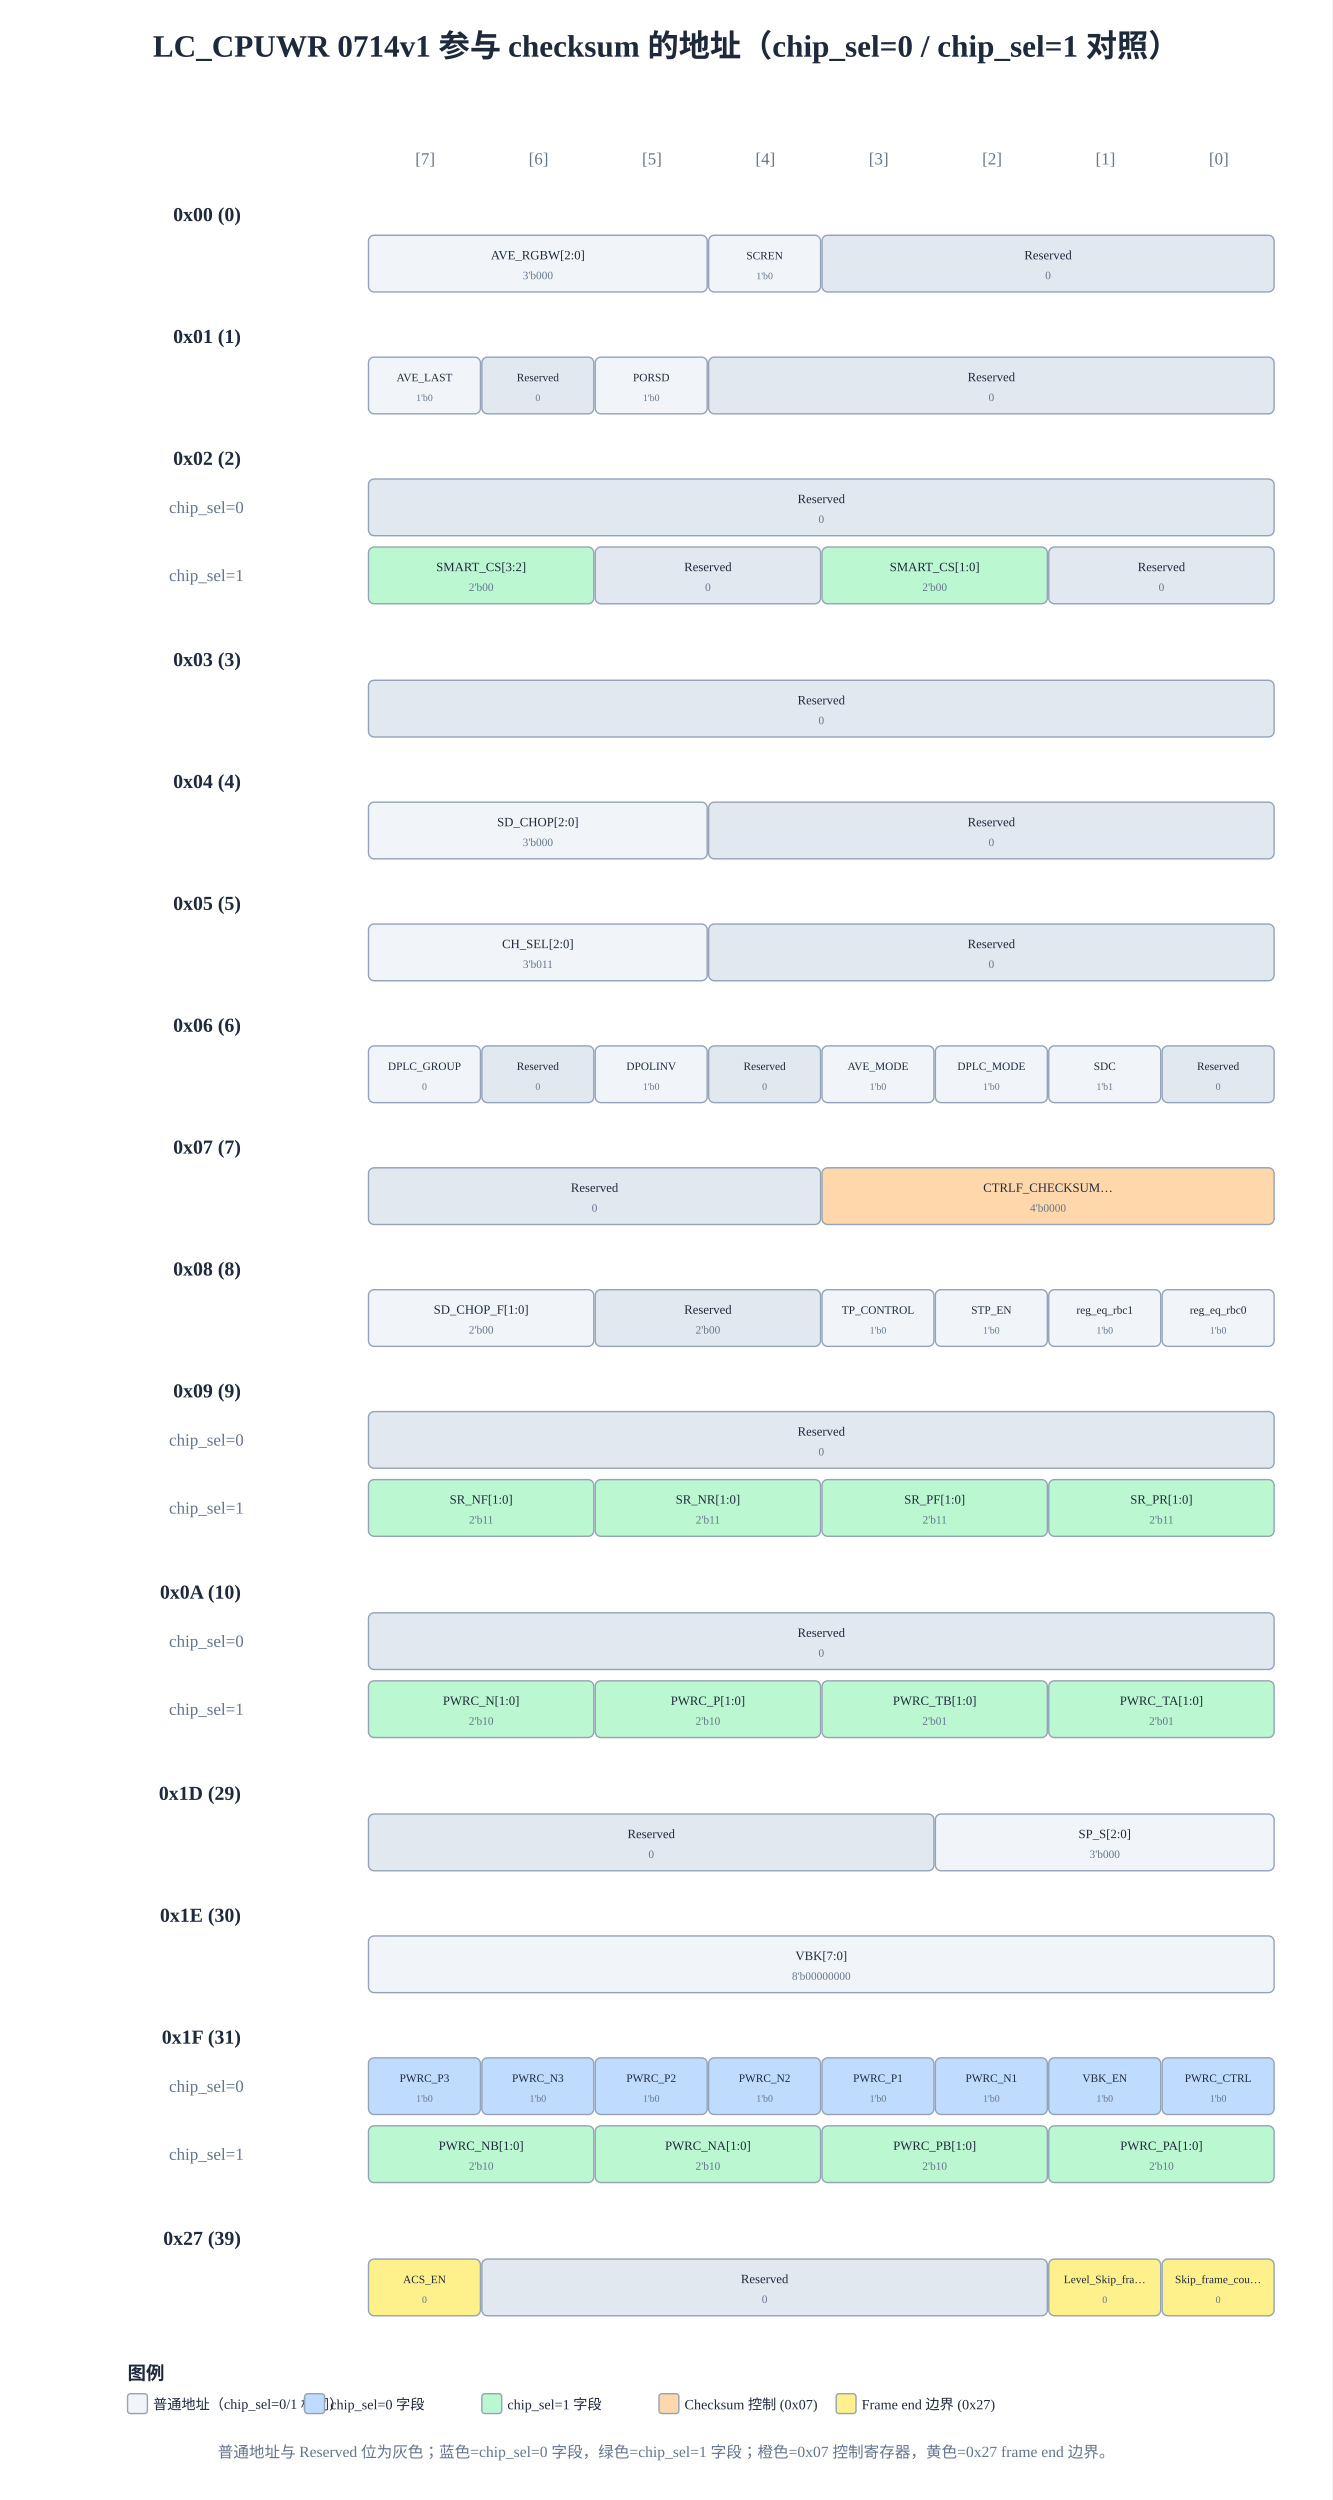
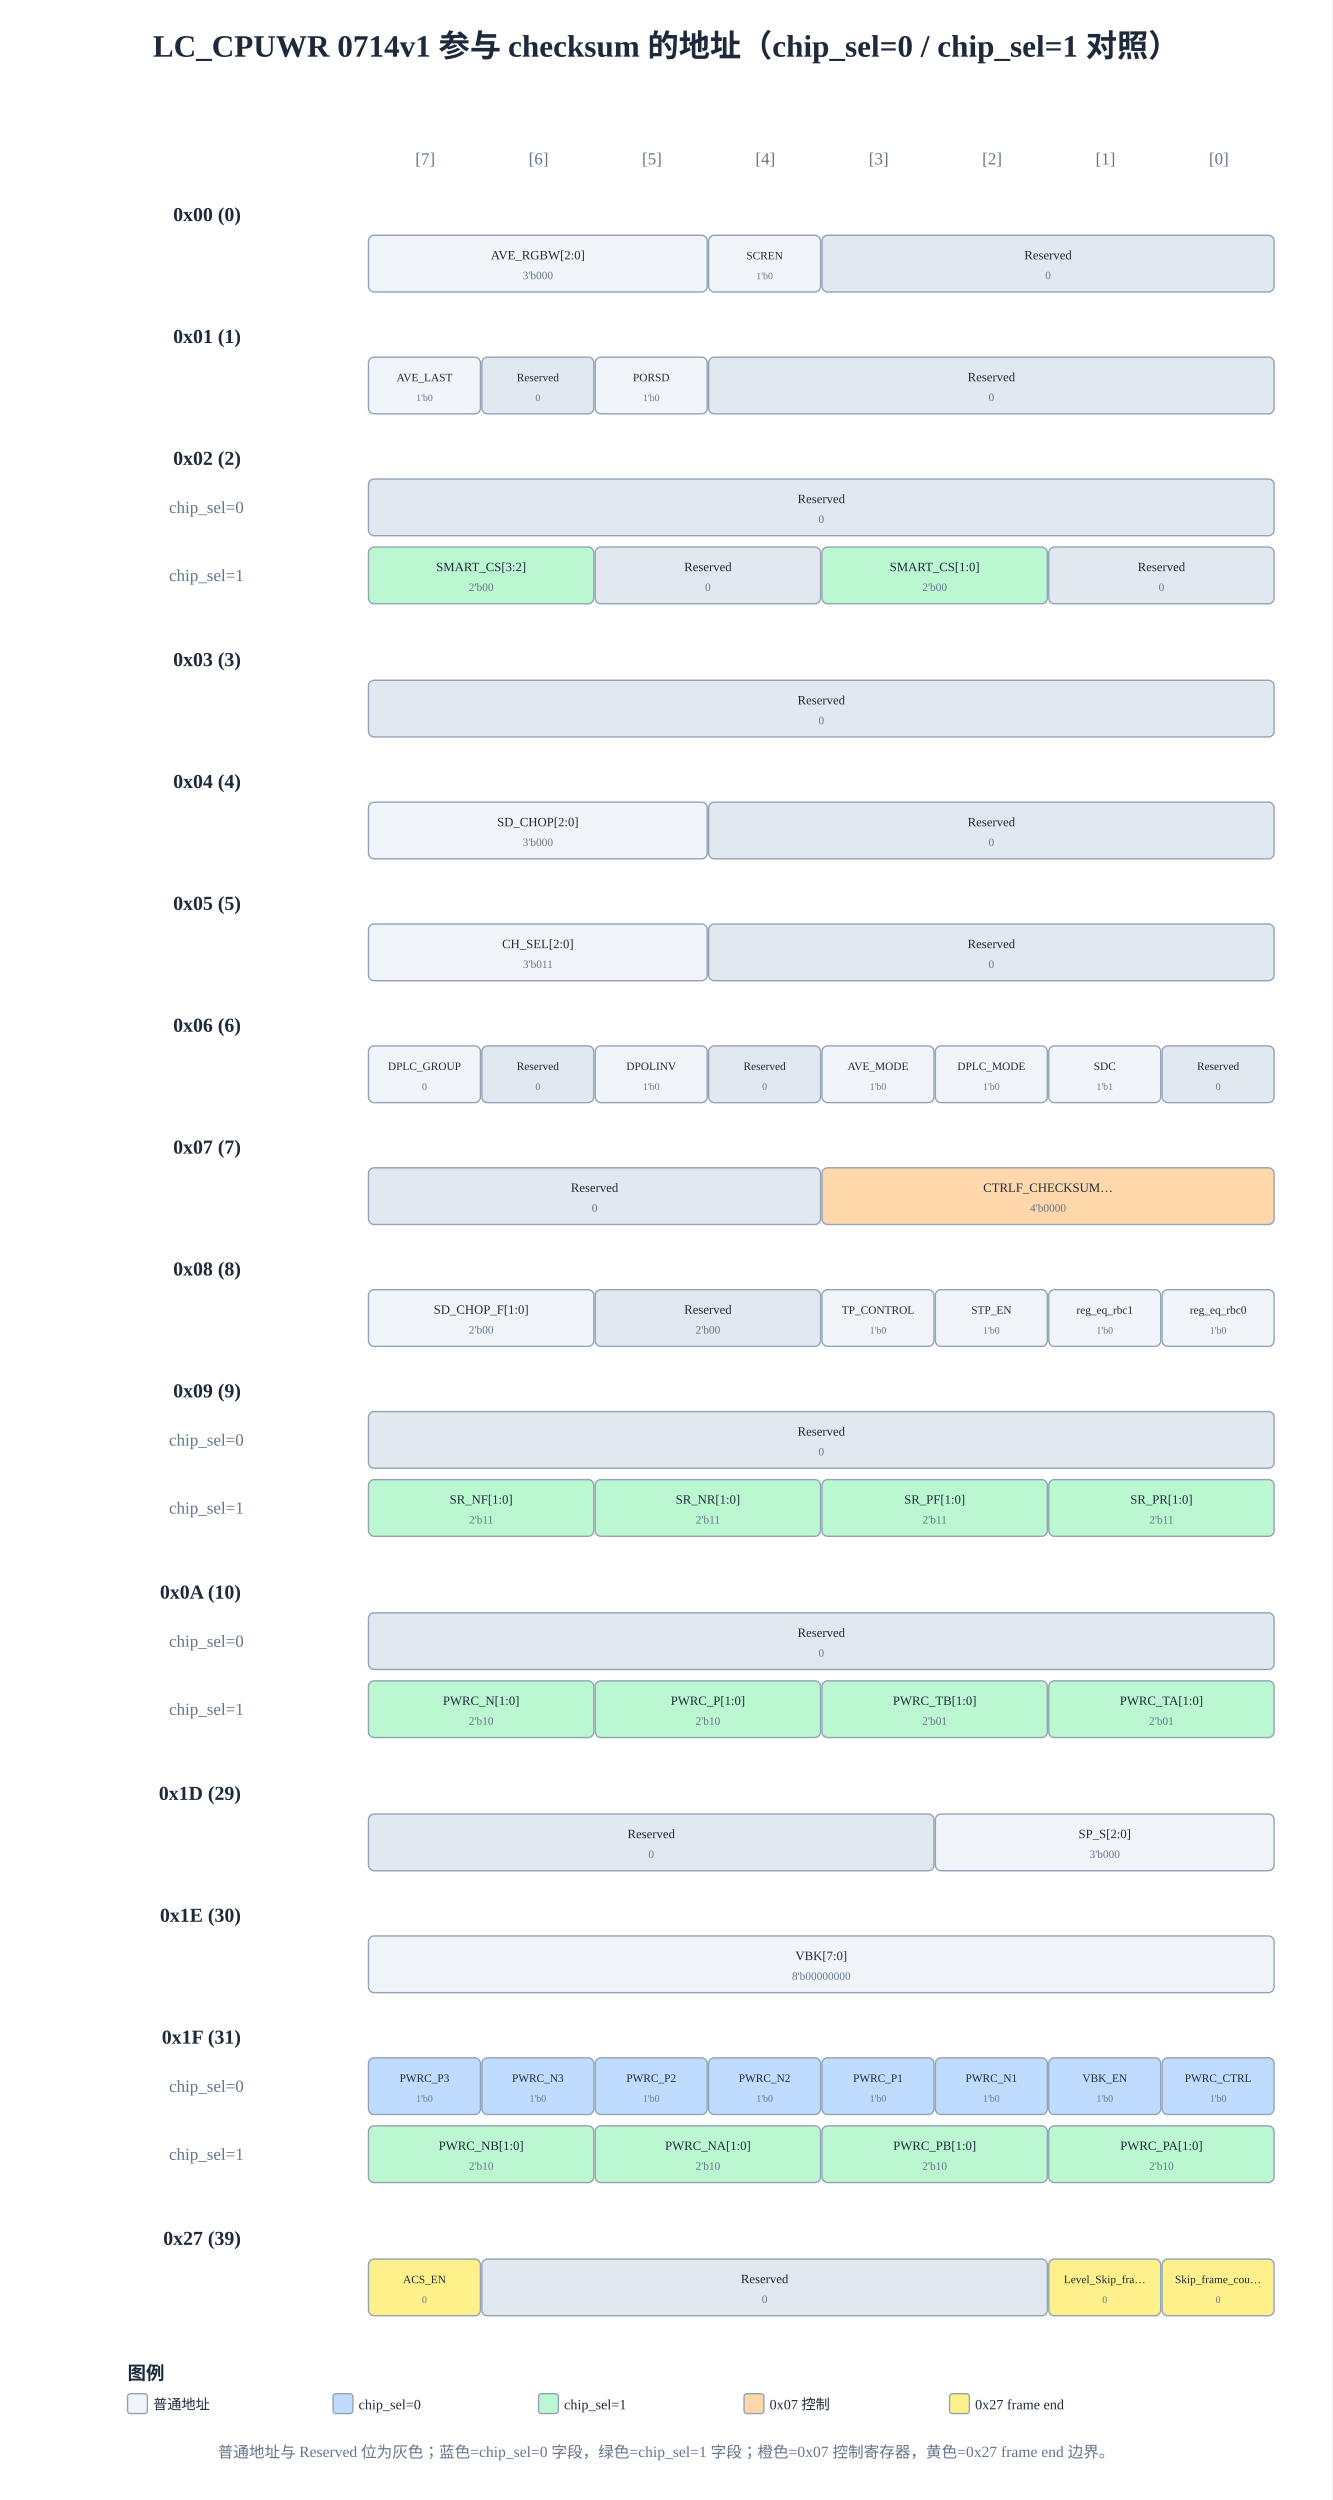
<svg xmlns="http://www.w3.org/2000/svg" width="940" height="1764" viewBox="0 0 940 1764" style="background:#ffffff">
  <rect width="940" height="1764" fill="#ffffff" />
  <text x="470.0" y="40" text-anchor="middle" font-size="22" font-weight="bold" fill="#1e293b">LC_CPUWR 0714v1 参与 checksum 的地址（chip_sel=0 / chip_sel=1 对照）</text>
  <text x="300.0" y="116" text-anchor="middle" font-size="12" fill="#64748b">[7]</text>
  <text x="380.0" y="116" text-anchor="middle" font-size="12" fill="#64748b">[6]</text>
  <text x="460.0" y="116" text-anchor="middle" font-size="12" fill="#64748b">[5]</text>
  <text x="540.0" y="116" text-anchor="middle" font-size="12" fill="#64748b">[4]</text>
  <text x="620.0" y="116" text-anchor="middle" font-size="12" fill="#64748b">[3]</text>
  <text x="700.0" y="116" text-anchor="middle" font-size="12" fill="#64748b">[2]</text>
  <text x="780.0" y="116" text-anchor="middle" font-size="12" fill="#64748b">[1]</text>
  <text x="860.0" y="116" text-anchor="middle" font-size="12" fill="#64748b">[0]</text>
  <text x="170" y="156" text-anchor="end" font-size="14" font-weight="600" fill="#1e293b">0x00 (0)</text>
  <rect x="260" y="166" width="239" height="40" fill="#f1f5f9" stroke="#94a3b8" stroke-width="1" rx="4" />
  <text x="379.5" y="183.0" text-anchor="middle" font-size="9" font-weight="500" fill="#1e293b">AVE_RGBW[2:0]</text>
  <text x="379.5" y="197.0" text-anchor="middle" font-size="8" fill="#64748b">3'b000</text>
  <rect x="500" y="166" width="79" height="40" fill="#f1f5f9" stroke="#94a3b8" stroke-width="1" rx="4" />
  <text x="539.5" y="183.0" text-anchor="middle" font-size="8" font-weight="500" fill="#1e293b">SCREN</text>
  <text x="539.5" y="197.0" text-anchor="middle" font-size="7" fill="#64748b">1'b0</text>
  <rect x="580" y="166" width="319" height="40" fill="#e2e8f0" stroke="#94a3b8" stroke-width="1" rx="4" />
  <text x="739.5" y="183.0" text-anchor="middle" font-size="9" font-weight="500" fill="#1e293b">Reserved</text>
  <text x="739.5" y="197.0" text-anchor="middle" font-size="8" fill="#64748b">0</text>
  <text x="170" y="242" text-anchor="end" font-size="14" font-weight="600" fill="#1e293b">0x01 (1)</text>
  <rect x="260" y="252" width="79" height="40" fill="#f1f5f9" stroke="#94a3b8" stroke-width="1" rx="4" />
  <text x="299.5" y="269.0" text-anchor="middle" font-size="8" font-weight="500" fill="#1e293b">AVE_LAST</text>
  <text x="299.5" y="283.0" text-anchor="middle" font-size="7" fill="#64748b">1'b0</text>
  <rect x="340" y="252" width="79" height="40" fill="#e2e8f0" stroke="#94a3b8" stroke-width="1" rx="4" />
  <text x="379.5" y="269.0" text-anchor="middle" font-size="8" font-weight="500" fill="#1e293b">Reserved</text>
  <text x="379.5" y="283.0" text-anchor="middle" font-size="7" fill="#64748b">0</text>
  <rect x="420" y="252" width="79" height="40" fill="#f1f5f9" stroke="#94a3b8" stroke-width="1" rx="4" />
  <text x="459.5" y="269.0" text-anchor="middle" font-size="8" font-weight="500" fill="#1e293b">PORSD</text>
  <text x="459.5" y="283.0" text-anchor="middle" font-size="7" fill="#64748b">1'b0</text>
  <rect x="500" y="252" width="399" height="40" fill="#e2e8f0" stroke="#94a3b8" stroke-width="1" rx="4" />
  <text x="699.5" y="269.0" text-anchor="middle" font-size="9" font-weight="500" fill="#1e293b">Reserved</text>
  <text x="699.5" y="283.0" text-anchor="middle" font-size="8" fill="#64748b">0</text>
  <text x="170" y="328" text-anchor="end" font-size="14" font-weight="600" fill="#1e293b">0x02 (2)</text>
  <text x="172" y="362.0" text-anchor="end" font-size="12" fill="#64748b">chip_sel=0</text>
  <rect x="260" y="338" width="639" height="40" fill="#e2e8f0" stroke="#94a3b8" stroke-width="1" rx="4" />
  <text x="579.5" y="355.0" text-anchor="middle" font-size="9" font-weight="500" fill="#1e293b">Reserved</text>
  <text x="579.5" y="369.0" text-anchor="middle" font-size="8" fill="#64748b">0</text>
  <text x="172" y="410.0" text-anchor="end" font-size="12" fill="#64748b">chip_sel=1</text>
  <rect x="260" y="386" width="159" height="40" fill="#bbf7d0" stroke="#94a3b8" stroke-width="1" rx="4" />
  <text x="339.5" y="403.0" text-anchor="middle" font-size="9" font-weight="500" fill="#1e293b">SMART_CS[3:2]</text>
  <text x="339.5" y="417.0" text-anchor="middle" font-size="8" fill="#64748b">2'b00</text>
  <rect x="420" y="386" width="159" height="40" fill="#e2e8f0" stroke="#94a3b8" stroke-width="1" rx="4" />
  <text x="499.5" y="403.0" text-anchor="middle" font-size="9" font-weight="500" fill="#1e293b">Reserved</text>
  <text x="499.5" y="417.0" text-anchor="middle" font-size="8" fill="#64748b">0</text>
  <rect x="580" y="386" width="159" height="40" fill="#bbf7d0" stroke="#94a3b8" stroke-width="1" rx="4" />
  <text x="659.5" y="403.0" text-anchor="middle" font-size="9" font-weight="500" fill="#1e293b">SMART_CS[1:0]</text>
  <text x="659.5" y="417.0" text-anchor="middle" font-size="8" fill="#64748b">2'b00</text>
  <rect x="740" y="386" width="159" height="40" fill="#e2e8f0" stroke="#94a3b8" stroke-width="1" rx="4" />
  <text x="819.5" y="403.0" text-anchor="middle" font-size="9" font-weight="500" fill="#1e293b">Reserved</text>
  <text x="819.5" y="417.0" text-anchor="middle" font-size="8" fill="#64748b">0</text>
  <text x="170" y="470" text-anchor="end" font-size="14" font-weight="600" fill="#1e293b">0x03 (3)</text>
  <rect x="260" y="480" width="639" height="40" fill="#e2e8f0" stroke="#94a3b8" stroke-width="1" rx="4" />
  <text x="579.5" y="497.0" text-anchor="middle" font-size="9" font-weight="500" fill="#1e293b">Reserved</text>
  <text x="579.5" y="511.0" text-anchor="middle" font-size="8" fill="#64748b">0</text>
  <text x="170" y="556" text-anchor="end" font-size="14" font-weight="600" fill="#1e293b">0x04 (4)</text>
  <rect x="260" y="566" width="239" height="40" fill="#f1f5f9" stroke="#94a3b8" stroke-width="1" rx="4" />
  <text x="379.5" y="583.0" text-anchor="middle" font-size="9" font-weight="500" fill="#1e293b">SD_CHOP[2:0]</text>
  <text x="379.5" y="597.0" text-anchor="middle" font-size="8" fill="#64748b">3'b000</text>
  <rect x="500" y="566" width="399" height="40" fill="#e2e8f0" stroke="#94a3b8" stroke-width="1" rx="4" />
  <text x="699.5" y="583.0" text-anchor="middle" font-size="9" font-weight="500" fill="#1e293b">Reserved</text>
  <text x="699.5" y="597.0" text-anchor="middle" font-size="8" fill="#64748b">0</text>
  <text x="170" y="642" text-anchor="end" font-size="14" font-weight="600" fill="#1e293b">0x05 (5)</text>
  <rect x="260" y="652" width="239" height="40" fill="#f1f5f9" stroke="#94a3b8" stroke-width="1" rx="4" />
  <text x="379.5" y="669.0" text-anchor="middle" font-size="9" font-weight="500" fill="#1e293b">CH_SEL[2:0]</text>
  <text x="379.5" y="683.0" text-anchor="middle" font-size="8" fill="#64748b">3'b011</text>
  <rect x="500" y="652" width="399" height="40" fill="#e2e8f0" stroke="#94a3b8" stroke-width="1" rx="4" />
  <text x="699.5" y="669.0" text-anchor="middle" font-size="9" font-weight="500" fill="#1e293b">Reserved</text>
  <text x="699.5" y="683.0" text-anchor="middle" font-size="8" fill="#64748b">0</text>
  <text x="170" y="728" text-anchor="end" font-size="14" font-weight="600" fill="#1e293b">0x06 (6)</text>
  <rect x="260" y="738" width="79" height="40" fill="#f1f5f9" stroke="#94a3b8" stroke-width="1" rx="4" />
  <text x="299.5" y="755.0" text-anchor="middle" font-size="8" font-weight="500" fill="#1e293b">DPLC_GROUP</text>
  <text x="299.5" y="769.0" text-anchor="middle" font-size="7" fill="#64748b">0</text>
  <rect x="340" y="738" width="79" height="40" fill="#e2e8f0" stroke="#94a3b8" stroke-width="1" rx="4" />
  <text x="379.5" y="755.0" text-anchor="middle" font-size="8" font-weight="500" fill="#1e293b">Reserved</text>
  <text x="379.5" y="769.0" text-anchor="middle" font-size="7" fill="#64748b">0</text>
  <rect x="420" y="738" width="79" height="40" fill="#f1f5f9" stroke="#94a3b8" stroke-width="1" rx="4" />
  <text x="459.5" y="755.0" text-anchor="middle" font-size="8" font-weight="500" fill="#1e293b">DPOLINV</text>
  <text x="459.5" y="769.0" text-anchor="middle" font-size="7" fill="#64748b">1'b0</text>
  <rect x="500" y="738" width="79" height="40" fill="#e2e8f0" stroke="#94a3b8" stroke-width="1" rx="4" />
  <text x="539.5" y="755.0" text-anchor="middle" font-size="8" font-weight="500" fill="#1e293b">Reserved</text>
  <text x="539.5" y="769.0" text-anchor="middle" font-size="7" fill="#64748b">0</text>
  <rect x="580" y="738" width="79" height="40" fill="#f1f5f9" stroke="#94a3b8" stroke-width="1" rx="4" />
  <text x="619.5" y="755.0" text-anchor="middle" font-size="8" font-weight="500" fill="#1e293b">AVE_MODE</text>
  <text x="619.5" y="769.0" text-anchor="middle" font-size="7" fill="#64748b">1'b0</text>
  <rect x="660" y="738" width="79" height="40" fill="#f1f5f9" stroke="#94a3b8" stroke-width="1" rx="4" />
  <text x="699.5" y="755.0" text-anchor="middle" font-size="8" font-weight="500" fill="#1e293b">DPLC_MODE</text>
  <text x="699.5" y="769.0" text-anchor="middle" font-size="7" fill="#64748b">1'b0</text>
  <rect x="740" y="738" width="79" height="40" fill="#f1f5f9" stroke="#94a3b8" stroke-width="1" rx="4" />
  <text x="779.5" y="755.0" text-anchor="middle" font-size="8" font-weight="500" fill="#1e293b">SDC</text>
  <text x="779.5" y="769.0" text-anchor="middle" font-size="7" fill="#64748b">1'b1</text>
  <rect x="820" y="738" width="79" height="40" fill="#e2e8f0" stroke="#94a3b8" stroke-width="1" rx="4" />
  <text x="859.5" y="755.0" text-anchor="middle" font-size="8" font-weight="500" fill="#1e293b">Reserved</text>
  <text x="859.5" y="769.0" text-anchor="middle" font-size="7" fill="#64748b">0</text>
  <text x="170" y="814" text-anchor="end" font-size="14" font-weight="600" fill="#1e293b">0x07 (7)</text>
  <rect x="260" y="824" width="319" height="40" fill="#e2e8f0" stroke="#94a3b8" stroke-width="1" rx="4" />
  <text x="419.5" y="841.0" text-anchor="middle" font-size="9" font-weight="500" fill="#1e293b">Reserved</text>
  <text x="419.5" y="855.0" text-anchor="middle" font-size="8" fill="#64748b">0</text>
  <rect x="580" y="824" width="319" height="40" fill="#fed7aa" stroke="#94a3b8" stroke-width="1" rx="4" />
  <text x="739.5" y="841.0" text-anchor="middle" font-size="9" font-weight="500" fill="#1e293b">CTRLF_CHECKSUM…</text>
  <text x="739.5" y="855.0" text-anchor="middle" font-size="8" fill="#64748b">4'b0000</text>
  <text x="170" y="900" text-anchor="end" font-size="14" font-weight="600" fill="#1e293b">0x08 (8)</text>
  <rect x="260" y="910" width="159" height="40" fill="#f1f5f9" stroke="#94a3b8" stroke-width="1" rx="4" />
  <text x="339.5" y="927.0" text-anchor="middle" font-size="9" font-weight="500" fill="#1e293b">SD_CHOP_F[1:0]</text>
  <text x="339.5" y="941.0" text-anchor="middle" font-size="8" fill="#64748b">2'b00</text>
  <rect x="420" y="910" width="159" height="40" fill="#e2e8f0" stroke="#94a3b8" stroke-width="1" rx="4" />
  <text x="499.5" y="927.0" text-anchor="middle" font-size="9" font-weight="500" fill="#1e293b">Reserved</text>
  <text x="499.5" y="941.0" text-anchor="middle" font-size="8" fill="#64748b">2'b00</text>
  <rect x="580" y="910" width="79" height="40" fill="#f1f5f9" stroke="#94a3b8" stroke-width="1" rx="4" />
  <text x="619.5" y="927.0" text-anchor="middle" font-size="8" font-weight="500" fill="#1e293b">TP_CONTROL</text>
  <text x="619.5" y="941.0" text-anchor="middle" font-size="7" fill="#64748b">1'b0</text>
  <rect x="660" y="910" width="79" height="40" fill="#f1f5f9" stroke="#94a3b8" stroke-width="1" rx="4" />
  <text x="699.5" y="927.0" text-anchor="middle" font-size="8" font-weight="500" fill="#1e293b">STP_EN</text>
  <text x="699.5" y="941.0" text-anchor="middle" font-size="7" fill="#64748b">1'b0</text>
  <rect x="740" y="910" width="79" height="40" fill="#f1f5f9" stroke="#94a3b8" stroke-width="1" rx="4" />
  <text x="779.5" y="927.0" text-anchor="middle" font-size="8" font-weight="500" fill="#1e293b">reg_eq_rbc1</text>
  <text x="779.5" y="941.0" text-anchor="middle" font-size="7" fill="#64748b">1'b0</text>
  <rect x="820" y="910" width="79" height="40" fill="#f1f5f9" stroke="#94a3b8" stroke-width="1" rx="4" />
  <text x="859.5" y="927.0" text-anchor="middle" font-size="8" font-weight="500" fill="#1e293b">reg_eq_rbc0</text>
  <text x="859.5" y="941.0" text-anchor="middle" font-size="7" fill="#64748b">1'b0</text>
  <text x="170" y="986" text-anchor="end" font-size="14" font-weight="600" fill="#1e293b">0x09 (9)</text>
  <text x="172" y="1020.0" text-anchor="end" font-size="12" fill="#64748b">chip_sel=0</text>
  <rect x="260" y="996" width="639" height="40" fill="#e2e8f0" stroke="#94a3b8" stroke-width="1" rx="4" />
  <text x="579.5" y="1013.0" text-anchor="middle" font-size="9" font-weight="500" fill="#1e293b">Reserved</text>
  <text x="579.5" y="1027.0" text-anchor="middle" font-size="8" fill="#64748b">0</text>
  <text x="172" y="1068.0" text-anchor="end" font-size="12" fill="#64748b">chip_sel=1</text>
  <rect x="260" y="1044" width="159" height="40" fill="#bbf7d0" stroke="#94a3b8" stroke-width="1" rx="4" />
  <text x="339.5" y="1061.0" text-anchor="middle" font-size="9" font-weight="500" fill="#1e293b">SR_NF[1:0]</text>
  <text x="339.5" y="1075.0" text-anchor="middle" font-size="8" fill="#64748b">2'b11</text>
  <rect x="420" y="1044" width="159" height="40" fill="#bbf7d0" stroke="#94a3b8" stroke-width="1" rx="4" />
  <text x="499.5" y="1061.0" text-anchor="middle" font-size="9" font-weight="500" fill="#1e293b">SR_NR[1:0]</text>
  <text x="499.5" y="1075.0" text-anchor="middle" font-size="8" fill="#64748b">2'b11</text>
  <rect x="580" y="1044" width="159" height="40" fill="#bbf7d0" stroke="#94a3b8" stroke-width="1" rx="4" />
  <text x="659.5" y="1061.0" text-anchor="middle" font-size="9" font-weight="500" fill="#1e293b">SR_PF[1:0]</text>
  <text x="659.5" y="1075.0" text-anchor="middle" font-size="8" fill="#64748b">2'b11</text>
  <rect x="740" y="1044" width="159" height="40" fill="#bbf7d0" stroke="#94a3b8" stroke-width="1" rx="4" />
  <text x="819.5" y="1061.0" text-anchor="middle" font-size="9" font-weight="500" fill="#1e293b">SR_PR[1:0]</text>
  <text x="819.5" y="1075.0" text-anchor="middle" font-size="8" fill="#64748b">2'b11</text>
  <text x="170" y="1128" text-anchor="end" font-size="14" font-weight="600" fill="#1e293b">0x0A (10)</text>
  <text x="172" y="1162.0" text-anchor="end" font-size="12" fill="#64748b">chip_sel=0</text>
  <rect x="260" y="1138" width="639" height="40" fill="#e2e8f0" stroke="#94a3b8" stroke-width="1" rx="4" />
  <text x="579.5" y="1155.0" text-anchor="middle" font-size="9" font-weight="500" fill="#1e293b">Reserved</text>
  <text x="579.5" y="1169.0" text-anchor="middle" font-size="8" fill="#64748b">0</text>
  <text x="172" y="1210.0" text-anchor="end" font-size="12" fill="#64748b">chip_sel=1</text>
  <rect x="260" y="1186" width="159" height="40" fill="#bbf7d0" stroke="#94a3b8" stroke-width="1" rx="4" />
  <text x="339.5" y="1203.0" text-anchor="middle" font-size="9" font-weight="500" fill="#1e293b">PWRC_N[1:0]</text>
  <text x="339.5" y="1217.0" text-anchor="middle" font-size="8" fill="#64748b">2'b10</text>
  <rect x="420" y="1186" width="159" height="40" fill="#bbf7d0" stroke="#94a3b8" stroke-width="1" rx="4" />
  <text x="499.5" y="1203.0" text-anchor="middle" font-size="9" font-weight="500" fill="#1e293b">PWRC_P[1:0]</text>
  <text x="499.5" y="1217.0" text-anchor="middle" font-size="8" fill="#64748b">2'b10</text>
  <rect x="580" y="1186" width="159" height="40" fill="#bbf7d0" stroke="#94a3b8" stroke-width="1" rx="4" />
  <text x="659.5" y="1203.0" text-anchor="middle" font-size="9" font-weight="500" fill="#1e293b">PWRC_TB[1:0]</text>
  <text x="659.5" y="1217.0" text-anchor="middle" font-size="8" fill="#64748b">2'b01</text>
  <rect x="740" y="1186" width="159" height="40" fill="#bbf7d0" stroke="#94a3b8" stroke-width="1" rx="4" />
  <text x="819.5" y="1203.0" text-anchor="middle" font-size="9" font-weight="500" fill="#1e293b">PWRC_TA[1:0]</text>
  <text x="819.5" y="1217.0" text-anchor="middle" font-size="8" fill="#64748b">2'b01</text>
  <text x="170" y="1270" text-anchor="end" font-size="14" font-weight="600" fill="#1e293b">0x1D (29)</text>
  <rect x="260" y="1280" width="399" height="40" fill="#e2e8f0" stroke="#94a3b8" stroke-width="1" rx="4" />
  <text x="459.5" y="1297.0" text-anchor="middle" font-size="9" font-weight="500" fill="#1e293b">Reserved</text>
  <text x="459.5" y="1311.0" text-anchor="middle" font-size="8" fill="#64748b">0</text>
  <rect x="660" y="1280" width="239" height="40" fill="#f1f5f9" stroke="#94a3b8" stroke-width="1" rx="4" />
  <text x="779.5" y="1297.0" text-anchor="middle" font-size="9" font-weight="500" fill="#1e293b">SP_S[2:0]</text>
  <text x="779.5" y="1311.0" text-anchor="middle" font-size="8" fill="#64748b">3'b000</text>
  <text x="170" y="1356" text-anchor="end" font-size="14" font-weight="600" fill="#1e293b">0x1E (30)</text>
  <rect x="260" y="1366" width="639" height="40" fill="#f1f5f9" stroke="#94a3b8" stroke-width="1" rx="4" />
  <text x="579.5" y="1383.0" text-anchor="middle" font-size="9" font-weight="500" fill="#1e293b">VBK[7:0]</text>
  <text x="579.5" y="1397.0" text-anchor="middle" font-size="8" fill="#64748b">8'b00000000</text>
  <text x="170" y="1442" text-anchor="end" font-size="14" font-weight="600" fill="#1e293b">0x1F (31)</text>
  <text x="172" y="1476.0" text-anchor="end" font-size="12" fill="#64748b">chip_sel=0</text>
  <rect x="260" y="1452" width="79" height="40" fill="#bfdbfe" stroke="#94a3b8" stroke-width="1" rx="4" />
  <text x="299.5" y="1469.0" text-anchor="middle" font-size="8" font-weight="500" fill="#1e293b">PWRC_P3</text>
  <text x="299.5" y="1483.0" text-anchor="middle" font-size="7" fill="#64748b">1'b0</text>
  <rect x="340" y="1452" width="79" height="40" fill="#bfdbfe" stroke="#94a3b8" stroke-width="1" rx="4" />
  <text x="379.5" y="1469.0" text-anchor="middle" font-size="8" font-weight="500" fill="#1e293b">PWRC_N3</text>
  <text x="379.5" y="1483.0" text-anchor="middle" font-size="7" fill="#64748b">1'b0</text>
  <rect x="420" y="1452" width="79" height="40" fill="#bfdbfe" stroke="#94a3b8" stroke-width="1" rx="4" />
  <text x="459.5" y="1469.0" text-anchor="middle" font-size="8" font-weight="500" fill="#1e293b">PWRC_P2</text>
  <text x="459.5" y="1483.0" text-anchor="middle" font-size="7" fill="#64748b">1'b0</text>
  <rect x="500" y="1452" width="79" height="40" fill="#bfdbfe" stroke="#94a3b8" stroke-width="1" rx="4" />
  <text x="539.5" y="1469.0" text-anchor="middle" font-size="8" font-weight="500" fill="#1e293b">PWRC_N2</text>
  <text x="539.5" y="1483.0" text-anchor="middle" font-size="7" fill="#64748b">1'b0</text>
  <rect x="580" y="1452" width="79" height="40" fill="#bfdbfe" stroke="#94a3b8" stroke-width="1" rx="4" />
  <text x="619.5" y="1469.0" text-anchor="middle" font-size="8" font-weight="500" fill="#1e293b">PWRC_P1</text>
  <text x="619.5" y="1483.0" text-anchor="middle" font-size="7" fill="#64748b">1'b0</text>
  <rect x="660" y="1452" width="79" height="40" fill="#bfdbfe" stroke="#94a3b8" stroke-width="1" rx="4" />
  <text x="699.5" y="1469.0" text-anchor="middle" font-size="8" font-weight="500" fill="#1e293b">PWRC_N1</text>
  <text x="699.5" y="1483.0" text-anchor="middle" font-size="7" fill="#64748b">1'b0</text>
  <rect x="740" y="1452" width="79" height="40" fill="#bfdbfe" stroke="#94a3b8" stroke-width="1" rx="4" />
  <text x="779.5" y="1469.0" text-anchor="middle" font-size="8" font-weight="500" fill="#1e293b">VBK_EN</text>
  <text x="779.5" y="1483.0" text-anchor="middle" font-size="7" fill="#64748b">1'b0</text>
  <rect x="820" y="1452" width="79" height="40" fill="#bfdbfe" stroke="#94a3b8" stroke-width="1" rx="4" />
  <text x="859.5" y="1469.0" text-anchor="middle" font-size="8" font-weight="500" fill="#1e293b">PWRC_CTRL</text>
  <text x="859.5" y="1483.0" text-anchor="middle" font-size="7" fill="#64748b">1'b0</text>
  <text x="172" y="1524.0" text-anchor="end" font-size="12" fill="#64748b">chip_sel=1</text>
  <rect x="260" y="1500" width="159" height="40" fill="#bbf7d0" stroke="#94a3b8" stroke-width="1" rx="4" />
  <text x="339.5" y="1517.0" text-anchor="middle" font-size="9" font-weight="500" fill="#1e293b">PWRC_NB[1:0]</text>
  <text x="339.5" y="1531.0" text-anchor="middle" font-size="8" fill="#64748b">2'b10</text>
  <rect x="420" y="1500" width="159" height="40" fill="#bbf7d0" stroke="#94a3b8" stroke-width="1" rx="4" />
  <text x="499.5" y="1517.0" text-anchor="middle" font-size="9" font-weight="500" fill="#1e293b">PWRC_NA[1:0]</text>
  <text x="499.5" y="1531.0" text-anchor="middle" font-size="8" fill="#64748b">2'b10</text>
  <rect x="580" y="1500" width="159" height="40" fill="#bbf7d0" stroke="#94a3b8" stroke-width="1" rx="4" />
  <text x="659.5" y="1517.0" text-anchor="middle" font-size="9" font-weight="500" fill="#1e293b">PWRC_PB[1:0]</text>
  <text x="659.5" y="1531.0" text-anchor="middle" font-size="8" fill="#64748b">2'b10</text>
  <rect x="740" y="1500" width="159" height="40" fill="#bbf7d0" stroke="#94a3b8" stroke-width="1" rx="4" />
  <text x="819.5" y="1517.0" text-anchor="middle" font-size="9" font-weight="500" fill="#1e293b">PWRC_PA[1:0]</text>
  <text x="819.5" y="1531.0" text-anchor="middle" font-size="8" fill="#64748b">2'b10</text>
  <text x="170" y="1584" text-anchor="end" font-size="14" font-weight="600" fill="#1e293b">0x27 (39)</text>
  <rect x="260" y="1594" width="79" height="40" fill="#fef08a" stroke="#94a3b8" stroke-width="1" rx="4" />
  <text x="299.5" y="1611.0" text-anchor="middle" font-size="8" font-weight="500" fill="#1e293b">ACS_EN</text>
  <text x="299.5" y="1625.0" text-anchor="middle" font-size="7" fill="#64748b">0</text>
  <rect x="340" y="1594" width="399" height="40" fill="#e2e8f0" stroke="#94a3b8" stroke-width="1" rx="4" />
  <text x="539.5" y="1611.0" text-anchor="middle" font-size="9" font-weight="500" fill="#1e293b">Reserved</text>
  <text x="539.5" y="1625.0" text-anchor="middle" font-size="8" fill="#64748b">0</text>
  <rect x="740" y="1594" width="79" height="40" fill="#fef08a" stroke="#94a3b8" stroke-width="1" rx="4" />
  <text x="779.5" y="1611.0" text-anchor="middle" font-size="8" font-weight="500" fill="#1e293b">Level_Skip_fra…</text>
  <text x="779.5" y="1625.0" text-anchor="middle" font-size="7" fill="#64748b">0</text>
  <rect x="820" y="1594" width="79" height="40" fill="#fef08a" stroke="#94a3b8" stroke-width="1" rx="4" />
  <text x="859.5" y="1611.0" text-anchor="middle" font-size="8" font-weight="500" fill="#1e293b">Skip_frame_cou…</text>
  <text x="859.5" y="1625.0" text-anchor="middle" font-size="7" fill="#64748b">0</text>
  <text x="90" y="1679" font-size="13" font-weight="600" fill="#1e293b">图例</text>
  <rect x="90" y="1689" width="14" height="14" fill="#f1f5f9" stroke="#94a3b8" rx="2" />
-   <text x="108" y="1700" font-size="10" fill="#1e293b">普通地址（chip_sel=0/1 相同）</text>
-   <rect x="215" y="1689" width="14" height="14" fill="#bfdbfe" stroke="#94a3b8" rx="2" />
-   <text x="233" y="1700" font-size="10" fill="#1e293b">chip_sel=0 字段</text>
-   <rect x="340" y="1689" width="14" height="14" fill="#bbf7d0" stroke="#94a3b8" rx="2" />
-   <text x="358" y="1700" font-size="10" fill="#1e293b">chip_sel=1 字段</text>
-   <rect x="465" y="1689" width="14" height="14" fill="#fed7aa" stroke="#94a3b8" rx="2" />
-   <text x="483" y="1700" font-size="10" fill="#1e293b">Checksum 控制 (0x07)</text>
-   <rect x="590" y="1689" width="14" height="14" fill="#fef08a" stroke="#94a3b8" rx="2" />
-   <text x="608" y="1700" font-size="10" fill="#1e293b">Frame end 边界 (0x27)</text>
+   <text x="108" y="1700" font-size="10" fill="#1e293b">普通地址</text>
+   <rect x="235" y="1689" width="14" height="14" fill="#bfdbfe" stroke="#94a3b8" rx="2" />
+   <text x="253" y="1700" font-size="10" fill="#1e293b">chip_sel=0</text>
+   <rect x="380" y="1689" width="14" height="14" fill="#bbf7d0" stroke="#94a3b8" rx="2" />
+   <text x="398" y="1700" font-size="10" fill="#1e293b">chip_sel=1</text>
+   <rect x="525" y="1689" width="14" height="14" fill="#fed7aa" stroke="#94a3b8" rx="2" />
+   <text x="543" y="1700" font-size="10" fill="#1e293b">0x07 控制</text>
+   <rect x="670" y="1689" width="14" height="14" fill="#fef08a" stroke="#94a3b8" rx="2" />
+   <text x="688" y="1700" font-size="10" fill="#1e293b">0x27 frame end</text>
  <text x="470.0" y="1734" text-anchor="middle" font-size="11" fill="#64748b">普通地址与 Reserved 位为灰色；蓝色=chip_sel=0 字段，绿色=chip_sel=1 字段；橙色=0x07 控制寄存器，黄色=0x27 frame end 边界。</text>
</svg>
